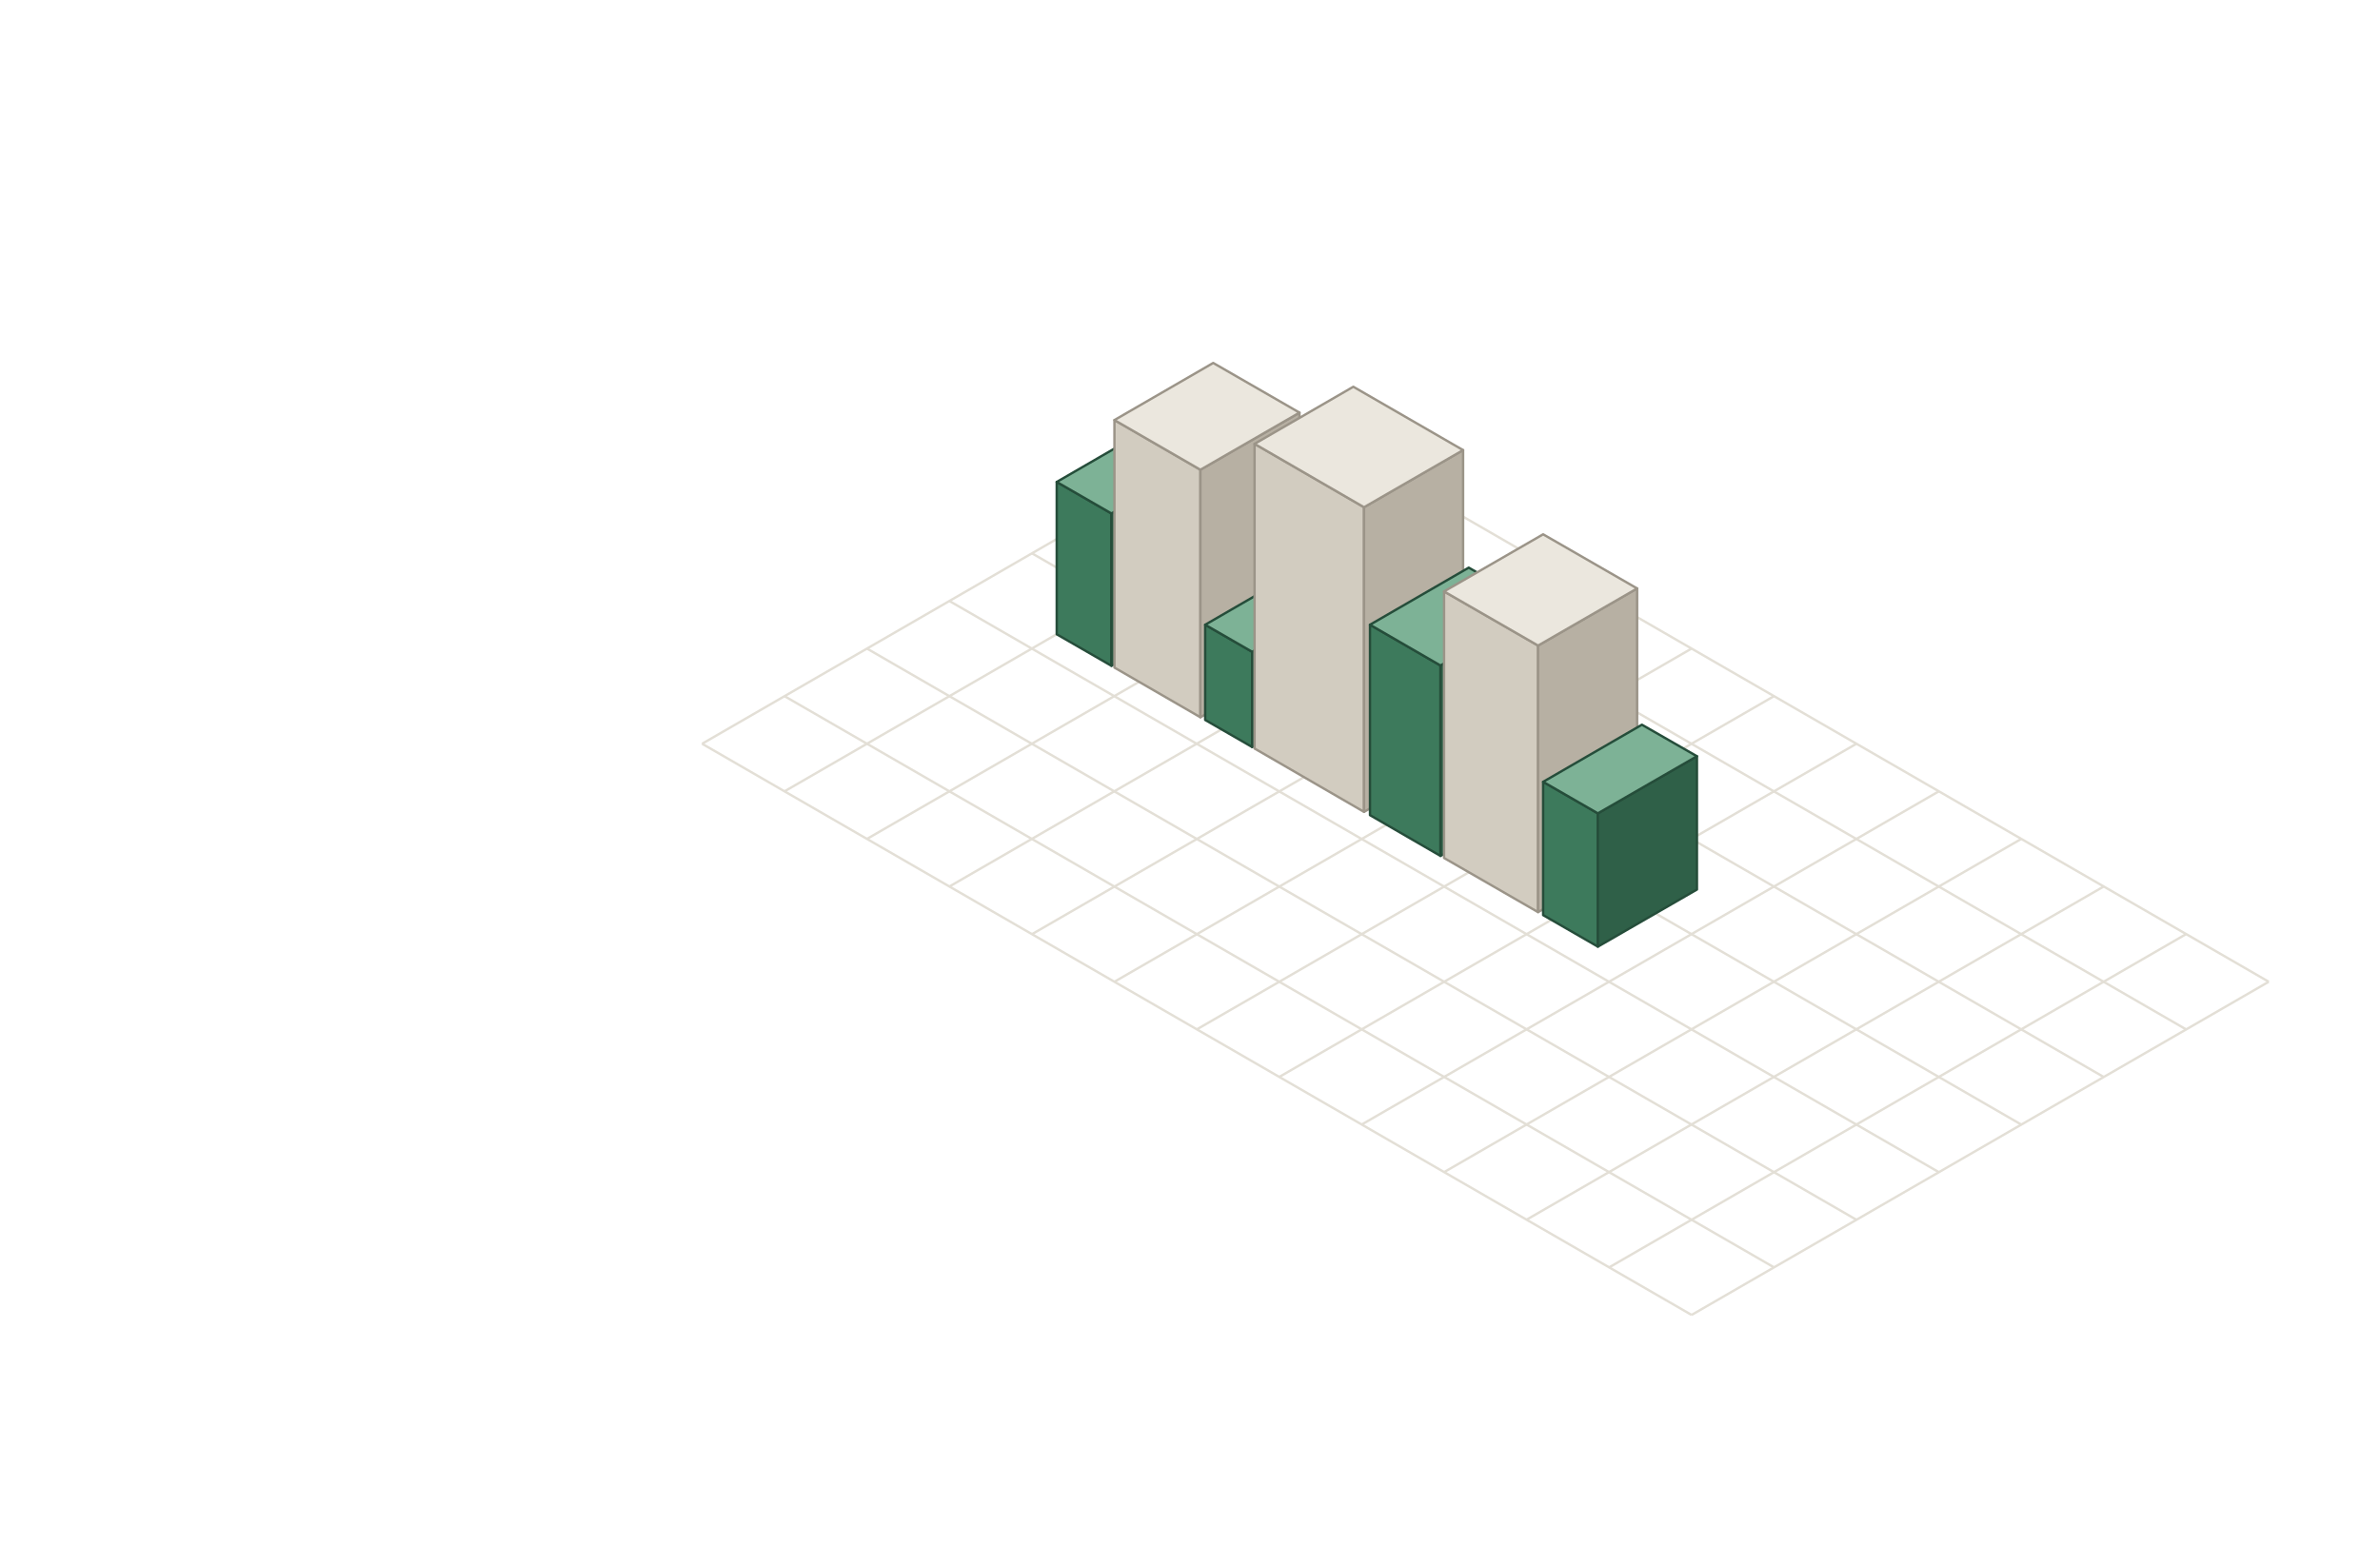
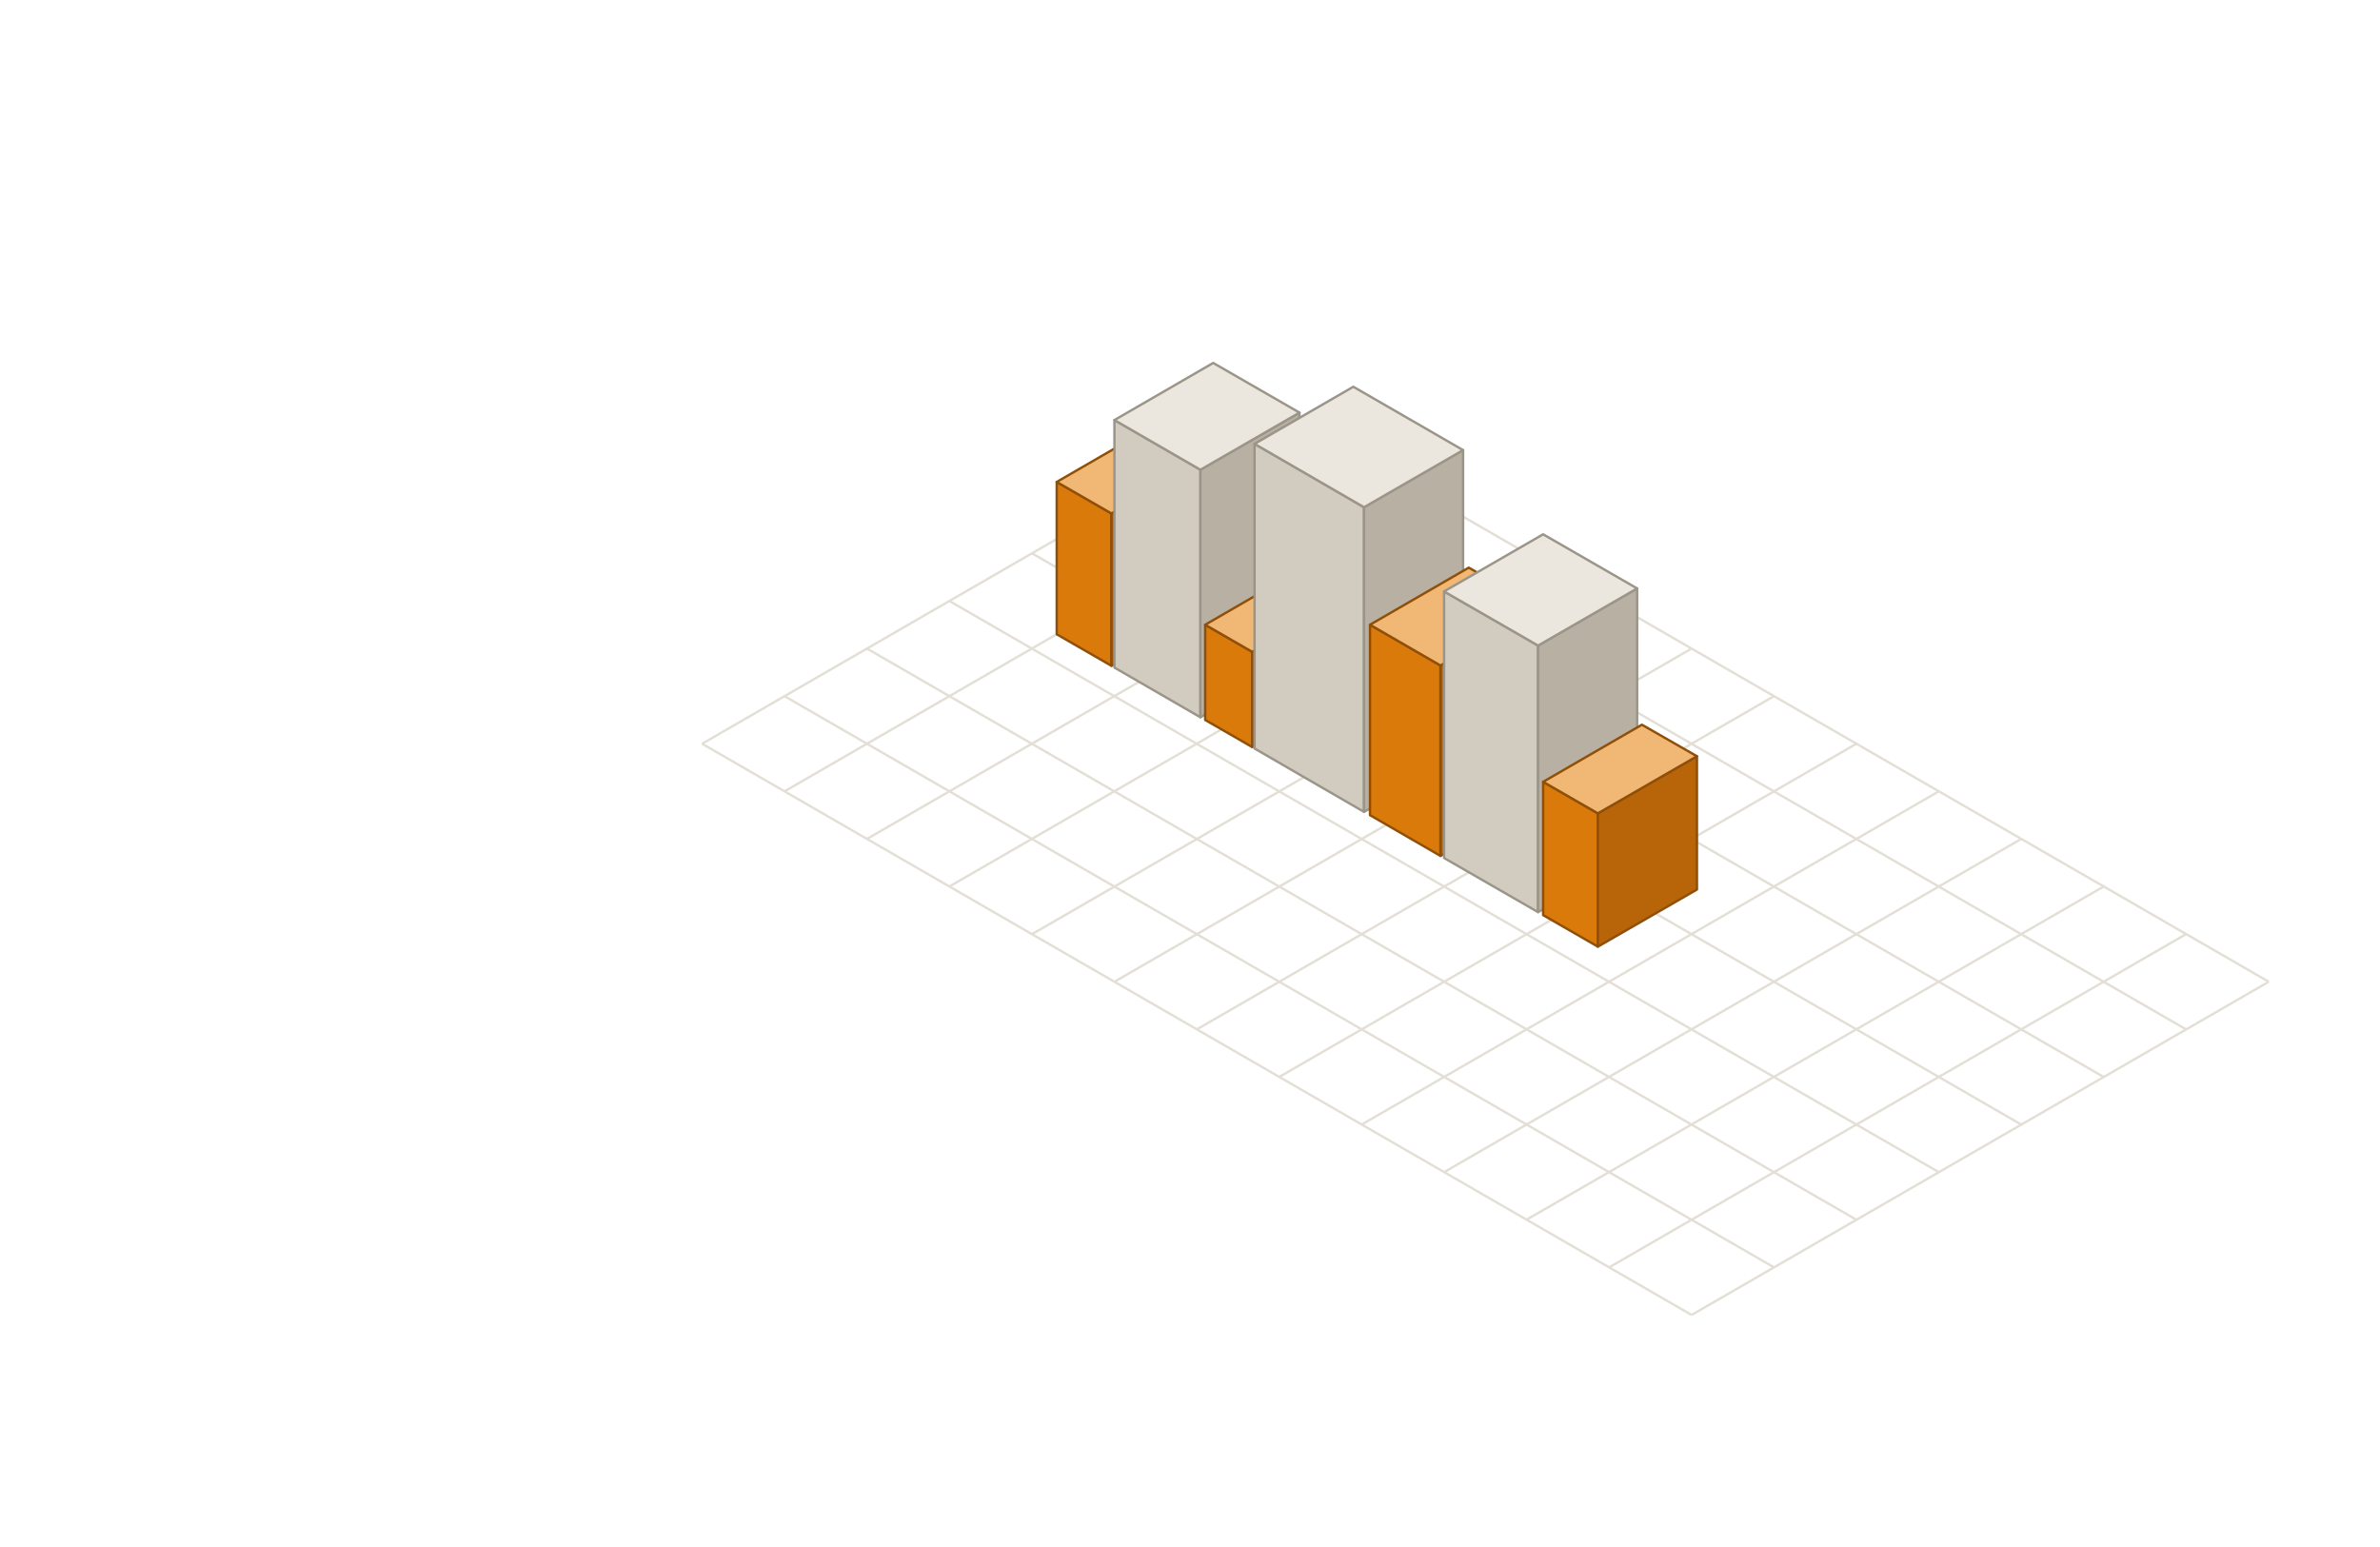
<svg xmlns="http://www.w3.org/2000/svg" viewBox="0 0 800 520" aria-hidden="true">
  <style>@keyframes fl{0%,100%{transform:translateY(0)}50%{transform:translateY(-6px)}}.f1{animation:fl 6s ease-in-out infinite}.f2{animation:fl 7.5s ease-in-out infinite -2s}.f3{animation:fl 9s ease-in-out infinite -4s}@media (prefers-reduced-motion: reduce){.f1,.f2,.f3{animation:none}}</style>
  <g stroke="#e3dfd6" stroke-width="0.8">
    <line x1="430.0" y1="138.0" x2="236.0" y2="250.0" />
    <line x1="457.7" y1="154.0" x2="263.7" y2="266.0" />
    <line x1="485.4" y1="170.0" x2="291.4" y2="282.0" />
    <line x1="513.1" y1="186.0" x2="319.1" y2="298.0" />
    <line x1="540.9" y1="202.0" x2="346.9" y2="314.0" />
    <line x1="568.6" y1="218.0" x2="374.6" y2="330.0" />
    <line x1="596.3" y1="234.0" x2="402.3" y2="346.0" />
    <line x1="624.0" y1="250.0" x2="430.0" y2="362.0" />
    <line x1="651.7" y1="266.0" x2="457.7" y2="378.0" />
    <line x1="679.4" y1="282.0" x2="485.4" y2="394.0" />
    <line x1="707.1" y1="298.0" x2="513.1" y2="410.0" />
    <line x1="734.8" y1="314.0" x2="540.9" y2="426.0" />
    <line x1="762.6" y1="330.0" x2="568.6" y2="442.0" />
    <line x1="430.0" y1="138.0" x2="762.6" y2="330.0" />
    <line x1="402.3" y1="154.0" x2="734.8" y2="346.0" />
    <line x1="374.6" y1="170.0" x2="707.1" y2="362.0" />
    <line x1="346.9" y1="186.0" x2="679.4" y2="378.0" />
    <line x1="319.1" y1="202.0" x2="651.7" y2="394.0" />
    <line x1="291.4" y1="218.0" x2="624.0" y2="410.0" />
    <line x1="263.7" y1="234.0" x2="596.3" y2="426.0" />
    <line x1="236.0" y1="250.0" x2="568.6" y2="442.0" />
  </g>
-   <g stroke="#254d3a" stroke-width="0.8" stroke-linejoin="round">
-     <polygon fill="#3d7a5c" points="355.2,213.2 373.6,223.8 373.6,172.6 355.2,162.0" />
-     <polygon fill="#2f6048" points="406.9,204.6 373.6,223.8 373.6,172.6 406.9,153.4" />
-     <polygon fill="#7db296" points="388.4,142.8 406.9,153.4 373.6,172.6 355.2,162.0" />
+   <g stroke="#8f4f08" stroke-width="0.8" stroke-linejoin="round">
+     <polygon fill="#d97a0a" points="355.2,213.2 373.6,223.8 373.6,172.6 355.2,162.0" />
+     <polygon fill="#b8650a" points="406.9,204.6 373.6,223.8 373.6,172.6 406.9,153.4" />
+     <polygon fill="#f0b874" points="388.4,142.8 406.9,153.4 373.6,172.6 355.2,162.0" />
  </g>
  <g stroke="#9b9488" stroke-width="0.8" stroke-linejoin="round">
    <polygon fill="#d2ccc0" points="374.6,224.4 403.5,241.1 403.5,157.9 374.6,141.2" />
    <polygon fill="#b7b0a3" points="436.8,221.9 403.5,241.1 403.5,157.9 436.8,138.7" />
    <polygon fill="#ebe7de" points="407.8,122.0 436.8,138.7 403.5,157.9 374.6,141.2" />
  </g>
-   <g stroke="#254d3a" stroke-width="0.8" stroke-linejoin="round">
-     <polygon fill="#3d7a5c" points="405.1,242.0 420.9,251.1 420.9,219.1 405.1,210.0" />
-     <polygon fill="#2f6048" points="454.1,231.9 420.9,251.1 420.9,219.1 454.1,199.9" />
-     <polygon fill="#7db296" points="438.3,190.8 454.1,199.9 420.9,219.1 405.1,210.0" />
+   <g stroke="#8f4f08" stroke-width="0.8" stroke-linejoin="round">
+     <polygon fill="#d97a0a" points="405.1,242.0 420.9,251.1 420.9,219.1 405.1,210.0" />
+     <polygon fill="#b8650a" points="454.1,231.9 420.9,251.1 420.9,219.1 454.1,199.9" />
+     <polygon fill="#f0b874" points="438.3,190.8 454.1,199.9 420.9,219.1 405.1,210.0" />
  </g>
  <g stroke="#9b9488" stroke-width="0.8" stroke-linejoin="round">
    <polygon fill="#d2ccc0" points="421.7,251.6 458.5,272.9 458.5,170.5 421.7,149.2" />
    <polygon fill="#b7b0a3" points="491.8,253.7 458.5,272.9 458.5,170.5 491.8,151.3" />
    <polygon fill="#ebe7de" points="454.9,130.0 491.8,151.3 458.5,170.5 421.7,149.2" />
  </g>
-   <g stroke="#254d3a" stroke-width="0.8" stroke-linejoin="round">
-     <polygon fill="#3d7a5c" points="460.5,274.0 484.2,287.7 484.2,223.7 460.5,210.0" />
-     <polygon fill="#2f6048" points="517.4,268.5 484.2,287.7 484.2,223.7 517.4,204.5" />
-     <polygon fill="#7db296" points="493.7,190.8 517.4,204.5 484.2,223.7 460.5,210.0" />
+   <g stroke="#8f4f08" stroke-width="0.8" stroke-linejoin="round">
+     <polygon fill="#d97a0a" points="460.5,274.0 484.2,287.7 484.2,223.7 460.5,210.0" />
+     <polygon fill="#b8650a" points="517.4,268.5 484.2,287.7 484.2,223.7 517.4,204.5" />
+     <polygon fill="#f0b874" points="493.7,190.8 517.4,204.5 484.2,223.7 460.5,210.0" />
  </g>
  <g stroke="#9b9488" stroke-width="0.8" stroke-linejoin="round">
    <polygon fill="#d2ccc0" points="485.4,288.4 517.0,306.6 517.0,217.0 485.4,198.8" />
    <polygon fill="#b7b0a3" points="550.3,287.4 517.0,306.6 517.0,217.0 550.3,197.8" />
    <polygon fill="#ebe7de" points="518.7,179.6 550.3,197.8 517.0,217.0 485.4,198.8" />
  </g>
-   <g stroke="#254d3a" stroke-width="0.8" stroke-linejoin="round">
-     <polygon fill="#3d7a5c" points="518.7,307.6 537.1,318.2 537.1,273.4 518.7,262.8" />
-     <polygon fill="#2f6048" points="570.4,299.0 537.1,318.2 537.1,273.4 570.4,254.2" />
-     <polygon fill="#7db296" points="551.9,243.6 570.4,254.2 537.1,273.4 518.7,262.8" />
+   <g stroke="#8f4f08" stroke-width="0.8" stroke-linejoin="round">
+     <polygon fill="#d97a0a" points="518.7,307.6 537.1,318.2 537.1,273.4 518.7,262.8" />
+     <polygon fill="#b8650a" points="570.4,299.0 537.1,318.2 537.1,273.4 570.4,254.2" />
+     <polygon fill="#f0b874" points="551.9,243.6 570.4,254.2 537.1,273.4 518.7,262.8" />
  </g>
</svg>
